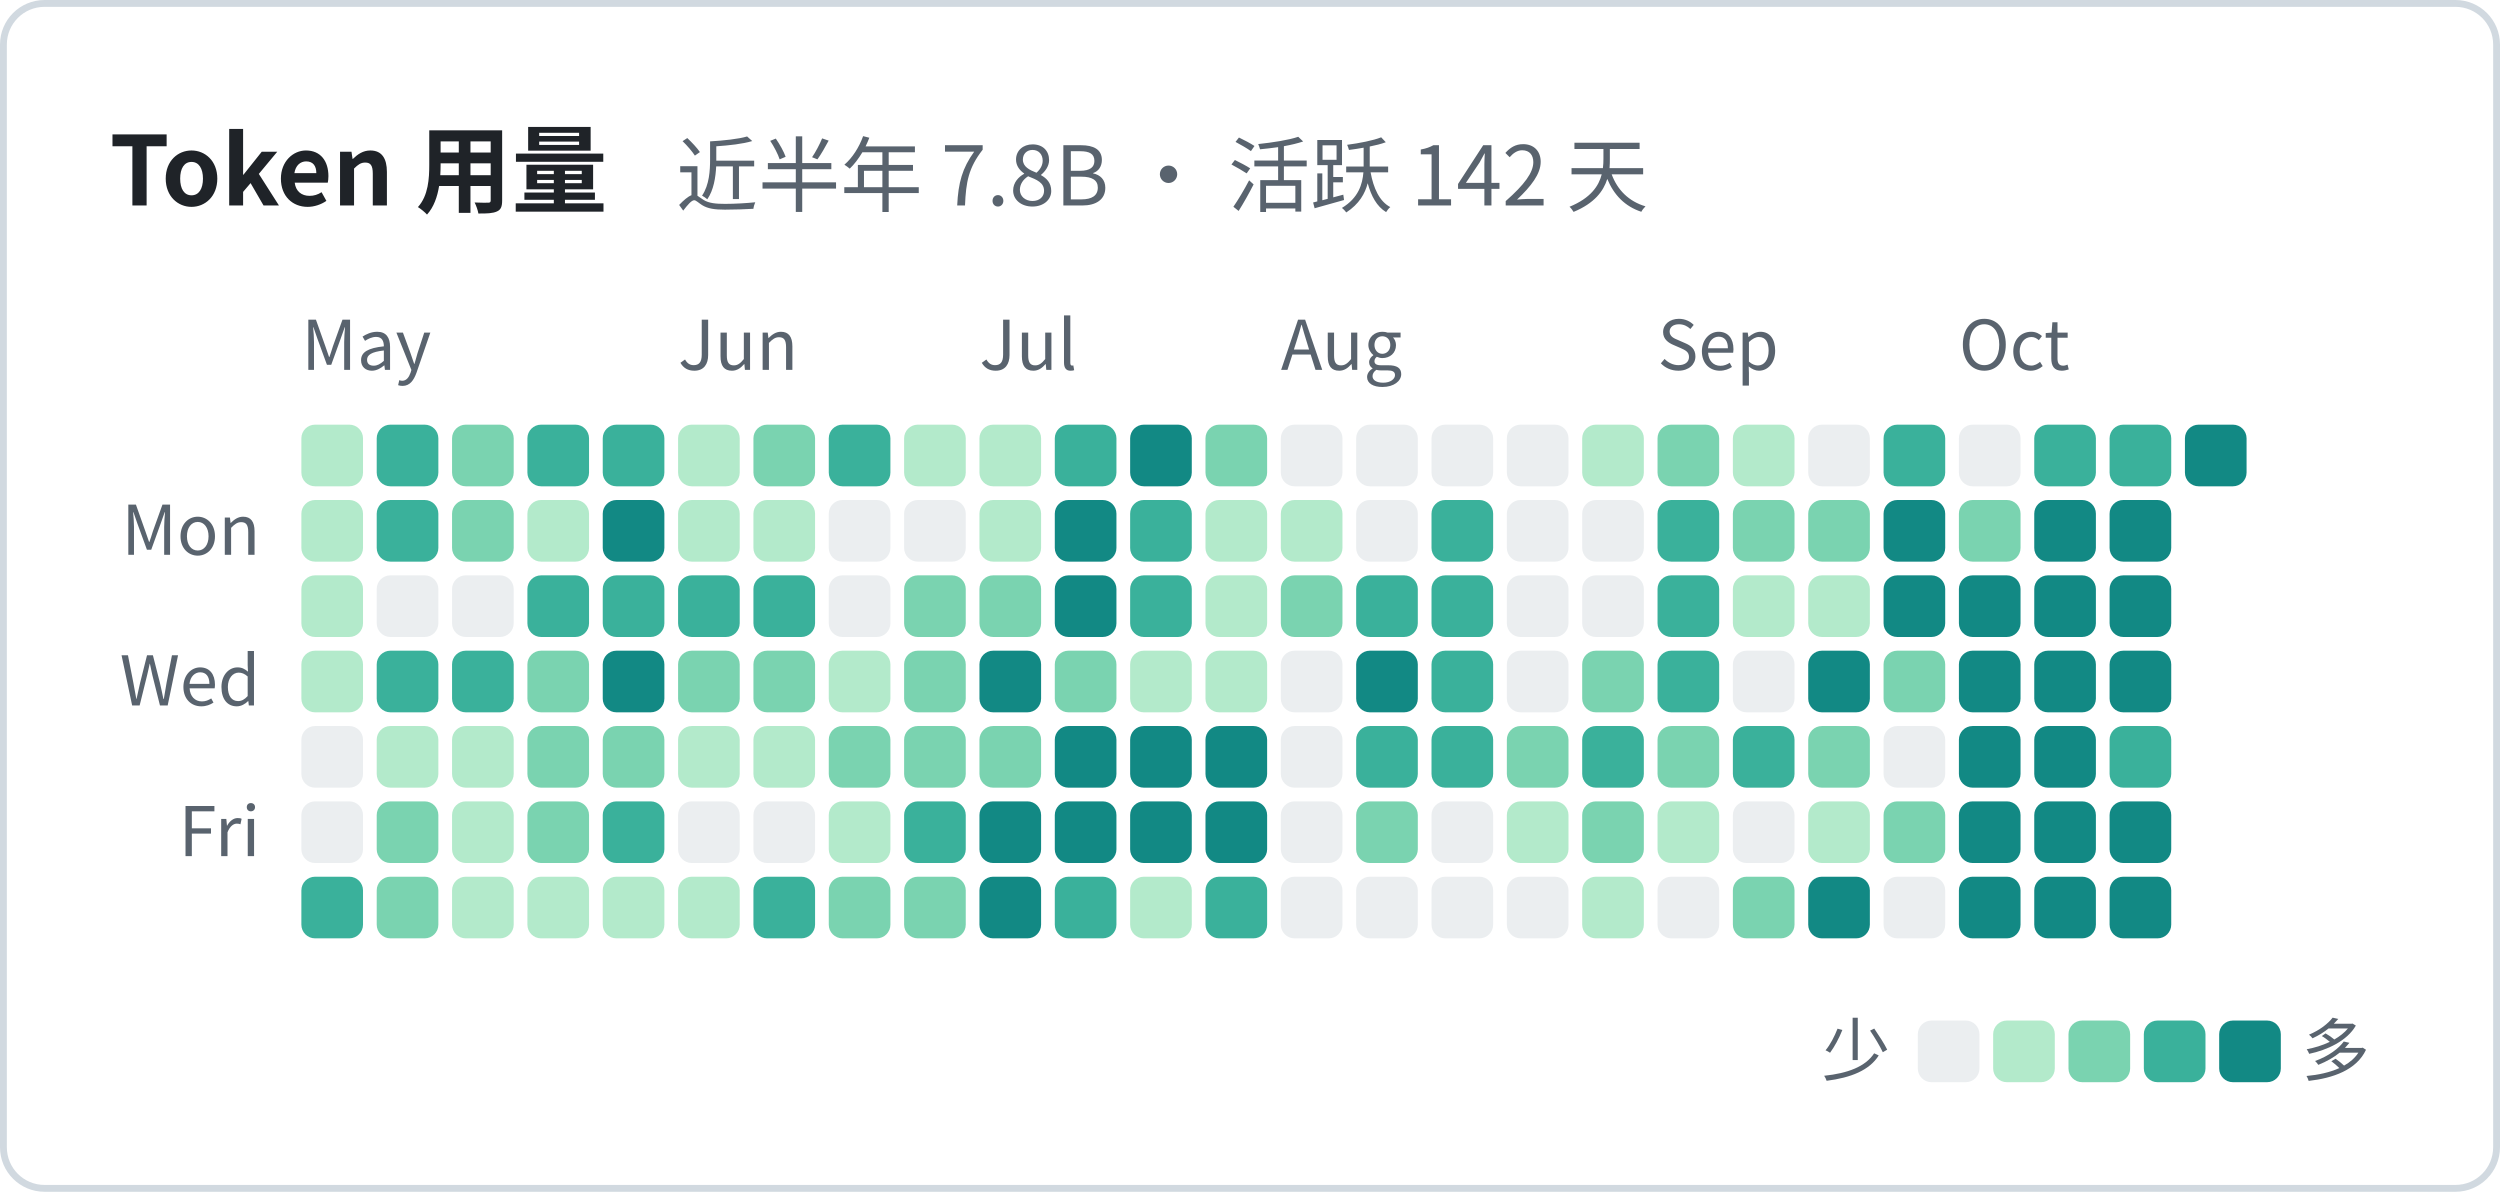
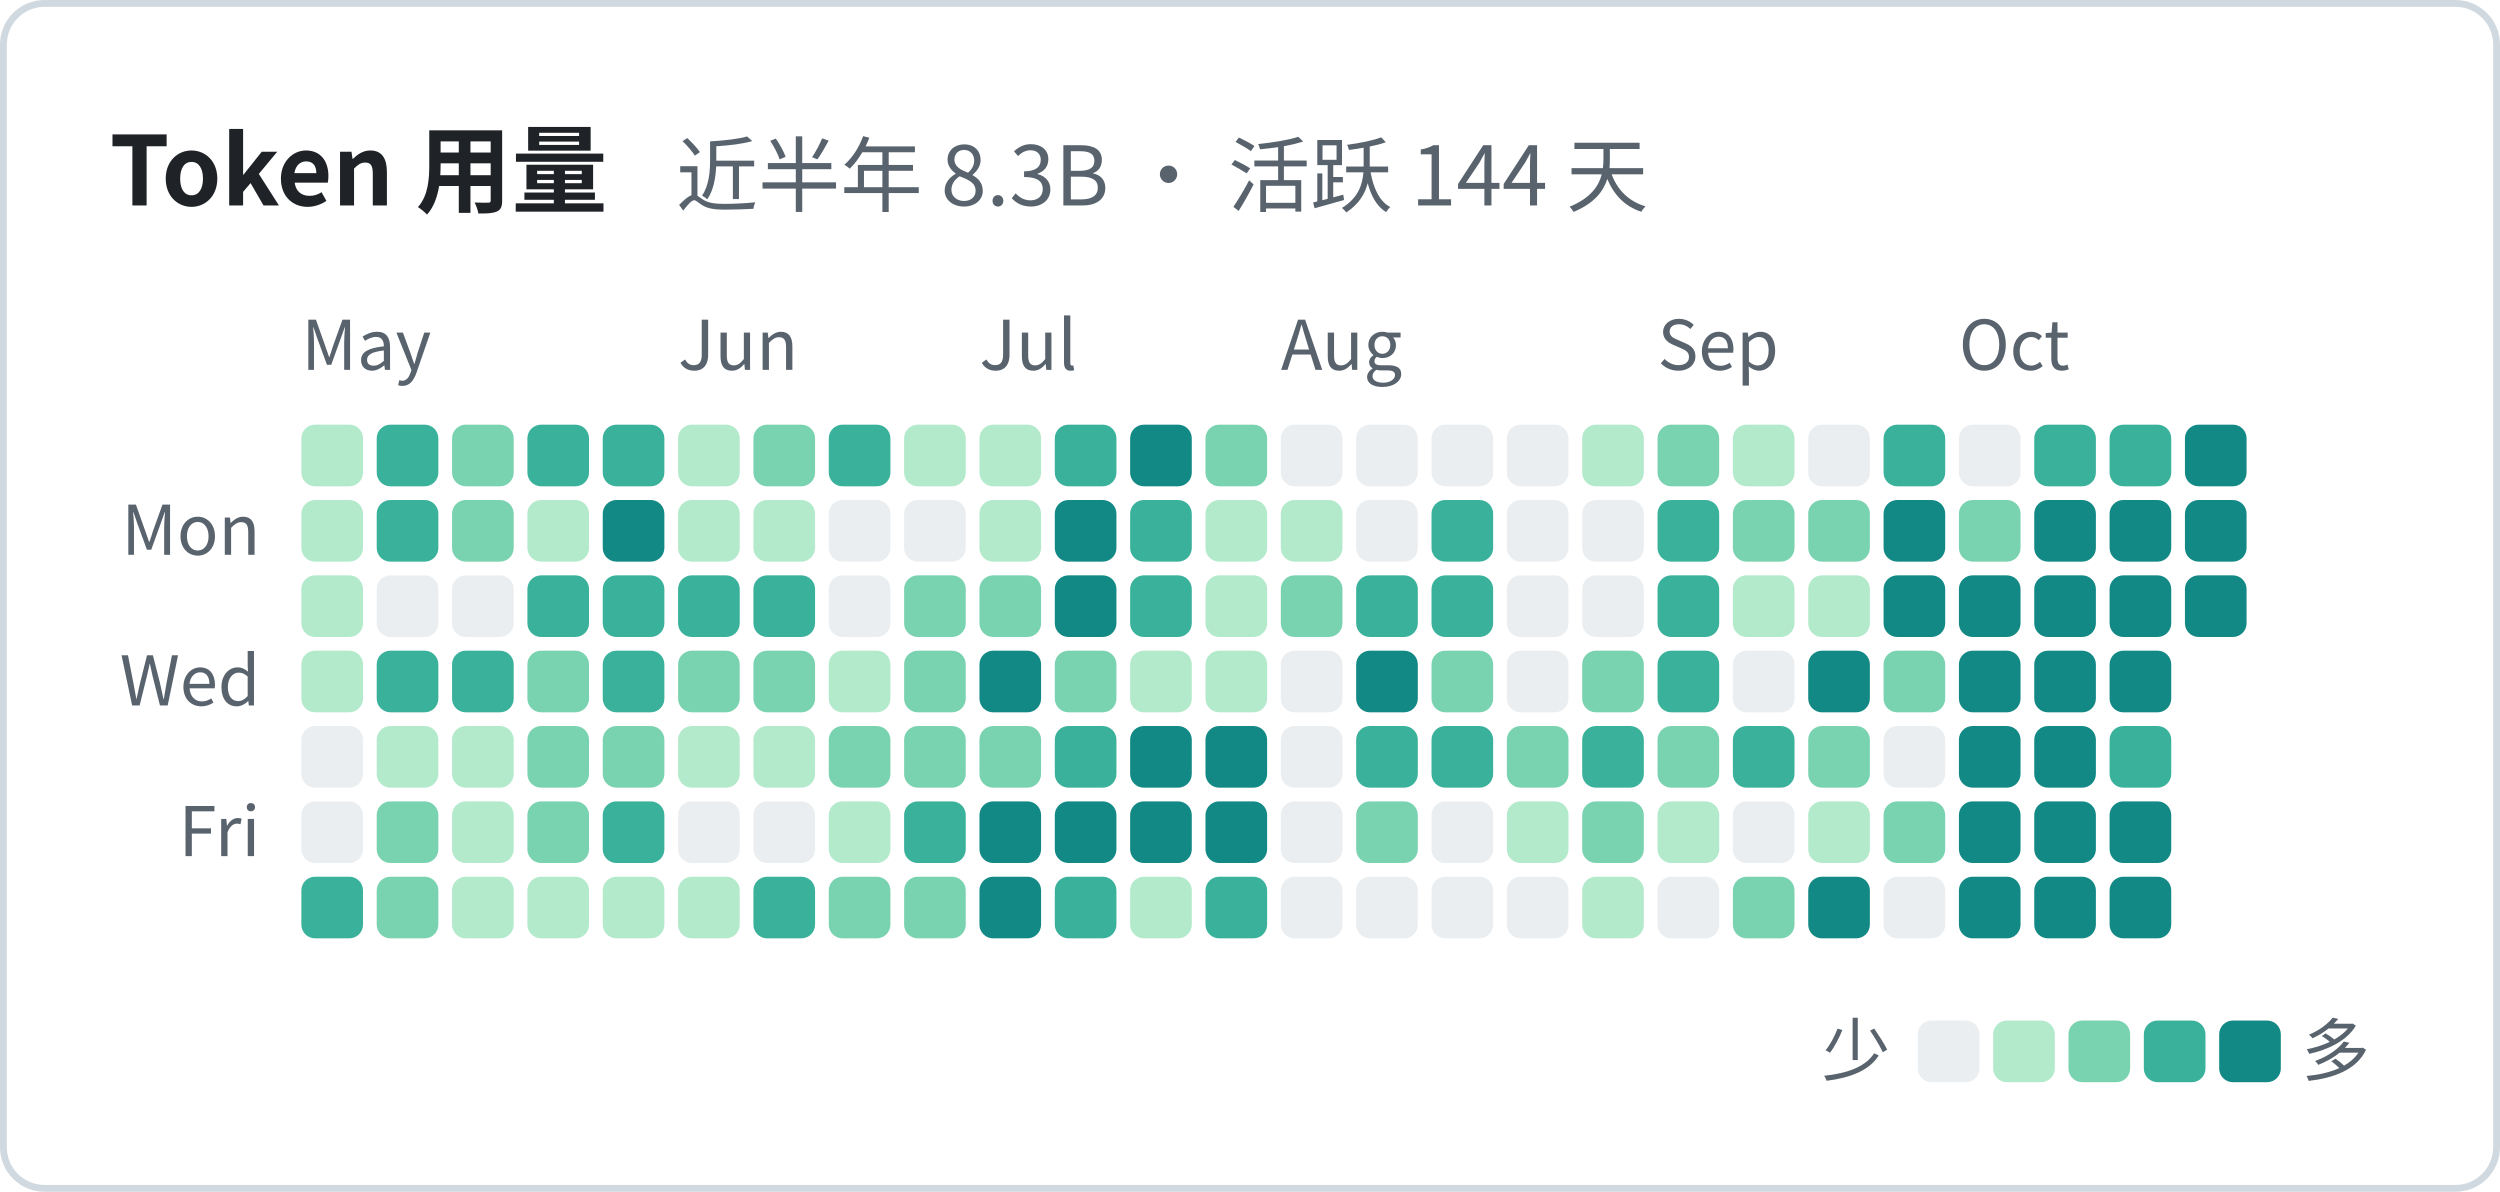
<svg xmlns="http://www.w3.org/2000/svg" width="365" height="174" viewBox="0 0 365 174" font-family="system-ui, -apple-system, 'Segoe UI', 'PingFang SC', 'Microsoft YaHei', 'Noto Sans CJK SC', sans-serif">
  <rect x="0.5" y="0.5" width="364" height="173" rx="6" fill="none" stroke="#d1d9e0" />
-   <text x="16" y="30" font-size="14" font-weight="600" fill="#1f2328">Token 用量<tspan dx="10" font-size="12" font-weight="400" fill="#59636e">近半年 7.8B · 活跃 142 天</tspan>
+   <text x="16" y="30" font-size="14" font-weight="600" fill="#1f2328">Token 用量<tspan dx="10" font-size="12" font-weight="400" fill="#59636e">近半年 8.3B · 活跃 144 天</tspan>
  </text>
  <text x="44" y="54" font-size="10" fill="#59636e">May</text>
  <text x="99" y="54" font-size="10" fill="#59636e">Jun</text>
  <text x="143" y="54" font-size="10" fill="#59636e">Jul</text>
  <text x="187" y="54" font-size="10" fill="#59636e">Aug</text>
  <text x="242" y="54" font-size="10" fill="#59636e">Sep</text>
  <text x="286" y="54" font-size="10" fill="#59636e">Oct</text>
  <text x="38" y="81" font-size="10" text-anchor="end" fill="#59636e">Mon</text>
  <text x="38" y="103" font-size="10" text-anchor="end" fill="#59636e">Wed</text>
  <text x="38" y="125" font-size="10" text-anchor="end" fill="#59636e">Fri</text>
  <rect x="44" y="62" width="9" height="9" rx="2" fill="#b3eacb" />
  <rect x="44" y="73" width="9" height="9" rx="2" fill="#b3eacb" />
  <rect x="44" y="84" width="9" height="9" rx="2" fill="#b3eacb" />
  <rect x="44" y="95" width="9" height="9" rx="2" fill="#b3eacb" />
  <rect x="44" y="106" width="9" height="9" rx="2" fill="#ebeef0" />
  <rect x="44" y="117" width="9" height="9" rx="2" fill="#ebeef0" />
  <rect x="44" y="128" width="9" height="9" rx="2" fill="#3ab19b" />
  <rect x="55" y="62" width="9" height="9" rx="2" fill="#3ab19b" />
  <rect x="55" y="73" width="9" height="9" rx="2" fill="#3ab19b" />
  <rect x="55" y="84" width="9" height="9" rx="2" fill="#ebeef0" />
  <rect x="55" y="95" width="9" height="9" rx="2" fill="#3ab19b" />
  <rect x="55" y="106" width="9" height="9" rx="2" fill="#b3eacb" />
  <rect x="55" y="117" width="9" height="9" rx="2" fill="#7ad3b0" />
  <rect x="55" y="128" width="9" height="9" rx="2" fill="#7ad3b0" />
  <rect x="66" y="62" width="9" height="9" rx="2" fill="#7ad3b0" />
  <rect x="66" y="73" width="9" height="9" rx="2" fill="#7ad3b0" />
  <rect x="66" y="84" width="9" height="9" rx="2" fill="#ebeef0" />
  <rect x="66" y="95" width="9" height="9" rx="2" fill="#3ab19b" />
  <rect x="66" y="106" width="9" height="9" rx="2" fill="#b3eacb" />
  <rect x="66" y="117" width="9" height="9" rx="2" fill="#b3eacb" />
  <rect x="66" y="128" width="9" height="9" rx="2" fill="#b3eacb" />
  <rect x="77" y="62" width="9" height="9" rx="2" fill="#3ab19b" />
  <rect x="77" y="73" width="9" height="9" rx="2" fill="#b3eacb" />
  <rect x="77" y="84" width="9" height="9" rx="2" fill="#3ab19b" />
  <rect x="77" y="95" width="9" height="9" rx="2" fill="#7ad3b0" />
  <rect x="77" y="106" width="9" height="9" rx="2" fill="#7ad3b0" />
  <rect x="77" y="117" width="9" height="9" rx="2" fill="#7ad3b0" />
  <rect x="77" y="128" width="9" height="9" rx="2" fill="#b3eacb" />
  <rect x="88" y="62" width="9" height="9" rx="2" fill="#3ab19b" />
  <rect x="88" y="73" width="9" height="9" rx="2" fill="#128984" />
  <rect x="88" y="84" width="9" height="9" rx="2" fill="#3ab19b" />
-   <rect x="88" y="95" width="9" height="9" rx="2" fill="#128984" />
+   <rect x="88" y="95" width="9" height="9" rx="2" fill="#3ab19b" />
  <rect x="88" y="106" width="9" height="9" rx="2" fill="#7ad3b0" />
  <rect x="88" y="117" width="9" height="9" rx="2" fill="#3ab19b" />
  <rect x="88" y="128" width="9" height="9" rx="2" fill="#b3eacb" />
  <rect x="99" y="62" width="9" height="9" rx="2" fill="#b3eacb" />
  <rect x="99" y="73" width="9" height="9" rx="2" fill="#b3eacb" />
  <rect x="99" y="84" width="9" height="9" rx="2" fill="#3ab19b" />
  <rect x="99" y="95" width="9" height="9" rx="2" fill="#7ad3b0" />
  <rect x="99" y="106" width="9" height="9" rx="2" fill="#b3eacb" />
  <rect x="99" y="117" width="9" height="9" rx="2" fill="#ebeef0" />
  <rect x="99" y="128" width="9" height="9" rx="2" fill="#b3eacb" />
  <rect x="110" y="62" width="9" height="9" rx="2" fill="#7ad3b0" />
  <rect x="110" y="73" width="9" height="9" rx="2" fill="#b3eacb" />
  <rect x="110" y="84" width="9" height="9" rx="2" fill="#3ab19b" />
  <rect x="110" y="95" width="9" height="9" rx="2" fill="#7ad3b0" />
  <rect x="110" y="106" width="9" height="9" rx="2" fill="#b3eacb" />
  <rect x="110" y="117" width="9" height="9" rx="2" fill="#ebeef0" />
  <rect x="110" y="128" width="9" height="9" rx="2" fill="#3ab19b" />
  <rect x="121" y="62" width="9" height="9" rx="2" fill="#3ab19b" />
  <rect x="121" y="73" width="9" height="9" rx="2" fill="#ebeef0" />
  <rect x="121" y="84" width="9" height="9" rx="2" fill="#ebeef0" />
  <rect x="121" y="95" width="9" height="9" rx="2" fill="#b3eacb" />
  <rect x="121" y="106" width="9" height="9" rx="2" fill="#7ad3b0" />
  <rect x="121" y="117" width="9" height="9" rx="2" fill="#b3eacb" />
  <rect x="121" y="128" width="9" height="9" rx="2" fill="#7ad3b0" />
  <rect x="132" y="62" width="9" height="9" rx="2" fill="#b3eacb" />
  <rect x="132" y="73" width="9" height="9" rx="2" fill="#ebeef0" />
  <rect x="132" y="84" width="9" height="9" rx="2" fill="#7ad3b0" />
  <rect x="132" y="95" width="9" height="9" rx="2" fill="#7ad3b0" />
  <rect x="132" y="106" width="9" height="9" rx="2" fill="#7ad3b0" />
  <rect x="132" y="117" width="9" height="9" rx="2" fill="#3ab19b" />
  <rect x="132" y="128" width="9" height="9" rx="2" fill="#7ad3b0" />
  <rect x="143" y="62" width="9" height="9" rx="2" fill="#b3eacb" />
  <rect x="143" y="73" width="9" height="9" rx="2" fill="#b3eacb" />
  <rect x="143" y="84" width="9" height="9" rx="2" fill="#7ad3b0" />
  <rect x="143" y="95" width="9" height="9" rx="2" fill="#128984" />
  <rect x="143" y="106" width="9" height="9" rx="2" fill="#7ad3b0" />
  <rect x="143" y="117" width="9" height="9" rx="2" fill="#128984" />
  <rect x="143" y="128" width="9" height="9" rx="2" fill="#128984" />
  <rect x="154" y="62" width="9" height="9" rx="2" fill="#3ab19b" />
  <rect x="154" y="73" width="9" height="9" rx="2" fill="#128984" />
  <rect x="154" y="84" width="9" height="9" rx="2" fill="#128984" />
  <rect x="154" y="95" width="9" height="9" rx="2" fill="#7ad3b0" />
-   <rect x="154" y="106" width="9" height="9" rx="2" fill="#128984" />
+   <rect x="154" y="106" width="9" height="9" rx="2" fill="#3ab19b" />
  <rect x="154" y="117" width="9" height="9" rx="2" fill="#128984" />
  <rect x="154" y="128" width="9" height="9" rx="2" fill="#3ab19b" />
  <rect x="165" y="62" width="9" height="9" rx="2" fill="#128984" />
  <rect x="165" y="73" width="9" height="9" rx="2" fill="#3ab19b" />
  <rect x="165" y="84" width="9" height="9" rx="2" fill="#3ab19b" />
  <rect x="165" y="95" width="9" height="9" rx="2" fill="#b3eacb" />
  <rect x="165" y="106" width="9" height="9" rx="2" fill="#128984" />
  <rect x="165" y="117" width="9" height="9" rx="2" fill="#128984" />
  <rect x="165" y="128" width="9" height="9" rx="2" fill="#b3eacb" />
  <rect x="176" y="62" width="9" height="9" rx="2" fill="#7ad3b0" />
  <rect x="176" y="73" width="9" height="9" rx="2" fill="#b3eacb" />
  <rect x="176" y="84" width="9" height="9" rx="2" fill="#b3eacb" />
  <rect x="176" y="95" width="9" height="9" rx="2" fill="#b3eacb" />
  <rect x="176" y="106" width="9" height="9" rx="2" fill="#128984" />
  <rect x="176" y="117" width="9" height="9" rx="2" fill="#128984" />
  <rect x="176" y="128" width="9" height="9" rx="2" fill="#3ab19b" />
  <rect x="187" y="62" width="9" height="9" rx="2" fill="#ebeef0" />
  <rect x="187" y="73" width="9" height="9" rx="2" fill="#b3eacb" />
  <rect x="187" y="84" width="9" height="9" rx="2" fill="#7ad3b0" />
  <rect x="187" y="95" width="9" height="9" rx="2" fill="#ebeef0" />
  <rect x="187" y="106" width="9" height="9" rx="2" fill="#ebeef0" />
  <rect x="187" y="117" width="9" height="9" rx="2" fill="#ebeef0" />
  <rect x="187" y="128" width="9" height="9" rx="2" fill="#ebeef0" />
  <rect x="198" y="62" width="9" height="9" rx="2" fill="#ebeef0" />
  <rect x="198" y="73" width="9" height="9" rx="2" fill="#ebeef0" />
  <rect x="198" y="84" width="9" height="9" rx="2" fill="#3ab19b" />
  <rect x="198" y="95" width="9" height="9" rx="2" fill="#128984" />
  <rect x="198" y="106" width="9" height="9" rx="2" fill="#3ab19b" />
  <rect x="198" y="117" width="9" height="9" rx="2" fill="#7ad3b0" />
  <rect x="198" y="128" width="9" height="9" rx="2" fill="#ebeef0" />
  <rect x="209" y="62" width="9" height="9" rx="2" fill="#ebeef0" />
  <rect x="209" y="73" width="9" height="9" rx="2" fill="#3ab19b" />
  <rect x="209" y="84" width="9" height="9" rx="2" fill="#3ab19b" />
-   <rect x="209" y="95" width="9" height="9" rx="2" fill="#3ab19b" />
+   <rect x="209" y="95" width="9" height="9" rx="2" fill="#7ad3b0" />
  <rect x="209" y="106" width="9" height="9" rx="2" fill="#3ab19b" />
  <rect x="209" y="117" width="9" height="9" rx="2" fill="#ebeef0" />
  <rect x="209" y="128" width="9" height="9" rx="2" fill="#ebeef0" />
  <rect x="220" y="62" width="9" height="9" rx="2" fill="#ebeef0" />
  <rect x="220" y="73" width="9" height="9" rx="2" fill="#ebeef0" />
  <rect x="220" y="84" width="9" height="9" rx="2" fill="#ebeef0" />
  <rect x="220" y="95" width="9" height="9" rx="2" fill="#ebeef0" />
  <rect x="220" y="106" width="9" height="9" rx="2" fill="#7ad3b0" />
  <rect x="220" y="117" width="9" height="9" rx="2" fill="#b3eacb" />
  <rect x="220" y="128" width="9" height="9" rx="2" fill="#ebeef0" />
  <rect x="231" y="62" width="9" height="9" rx="2" fill="#b3eacb" />
  <rect x="231" y="73" width="9" height="9" rx="2" fill="#ebeef0" />
  <rect x="231" y="84" width="9" height="9" rx="2" fill="#ebeef0" />
  <rect x="231" y="95" width="9" height="9" rx="2" fill="#7ad3b0" />
  <rect x="231" y="106" width="9" height="9" rx="2" fill="#3ab19b" />
  <rect x="231" y="117" width="9" height="9" rx="2" fill="#7ad3b0" />
  <rect x="231" y="128" width="9" height="9" rx="2" fill="#b3eacb" />
  <rect x="242" y="62" width="9" height="9" rx="2" fill="#7ad3b0" />
  <rect x="242" y="73" width="9" height="9" rx="2" fill="#3ab19b" />
  <rect x="242" y="84" width="9" height="9" rx="2" fill="#3ab19b" />
  <rect x="242" y="95" width="9" height="9" rx="2" fill="#3ab19b" />
  <rect x="242" y="106" width="9" height="9" rx="2" fill="#7ad3b0" />
  <rect x="242" y="117" width="9" height="9" rx="2" fill="#b3eacb" />
  <rect x="242" y="128" width="9" height="9" rx="2" fill="#ebeef0" />
  <rect x="253" y="62" width="9" height="9" rx="2" fill="#b3eacb" />
  <rect x="253" y="73" width="9" height="9" rx="2" fill="#7ad3b0" />
  <rect x="253" y="84" width="9" height="9" rx="2" fill="#b3eacb" />
  <rect x="253" y="95" width="9" height="9" rx="2" fill="#ebeef0" />
  <rect x="253" y="106" width="9" height="9" rx="2" fill="#3ab19b" />
  <rect x="253" y="117" width="9" height="9" rx="2" fill="#ebeef0" />
  <rect x="253" y="128" width="9" height="9" rx="2" fill="#7ad3b0" />
  <rect x="264" y="62" width="9" height="9" rx="2" fill="#ebeef0" />
  <rect x="264" y="73" width="9" height="9" rx="2" fill="#7ad3b0" />
  <rect x="264" y="84" width="9" height="9" rx="2" fill="#b3eacb" />
  <rect x="264" y="95" width="9" height="9" rx="2" fill="#128984" />
  <rect x="264" y="106" width="9" height="9" rx="2" fill="#7ad3b0" />
  <rect x="264" y="117" width="9" height="9" rx="2" fill="#b3eacb" />
  <rect x="264" y="128" width="9" height="9" rx="2" fill="#128984" />
  <rect x="275" y="62" width="9" height="9" rx="2" fill="#3ab19b" />
  <rect x="275" y="73" width="9" height="9" rx="2" fill="#128984" />
  <rect x="275" y="84" width="9" height="9" rx="2" fill="#128984" />
  <rect x="275" y="95" width="9" height="9" rx="2" fill="#7ad3b0" />
  <rect x="275" y="106" width="9" height="9" rx="2" fill="#ebeef0" />
  <rect x="275" y="117" width="9" height="9" rx="2" fill="#7ad3b0" />
  <rect x="275" y="128" width="9" height="9" rx="2" fill="#ebeef0" />
  <rect x="286" y="62" width="9" height="9" rx="2" fill="#ebeef0" />
  <rect x="286" y="73" width="9" height="9" rx="2" fill="#7ad3b0" />
  <rect x="286" y="84" width="9" height="9" rx="2" fill="#128984" />
  <rect x="286" y="95" width="9" height="9" rx="2" fill="#128984" />
  <rect x="286" y="106" width="9" height="9" rx="2" fill="#128984" />
  <rect x="286" y="117" width="9" height="9" rx="2" fill="#128984" />
  <rect x="286" y="128" width="9" height="9" rx="2" fill="#128984" />
  <rect x="297" y="62" width="9" height="9" rx="2" fill="#3ab19b" />
  <rect x="297" y="73" width="9" height="9" rx="2" fill="#128984" />
  <rect x="297" y="84" width="9" height="9" rx="2" fill="#128984" />
  <rect x="297" y="95" width="9" height="9" rx="2" fill="#128984" />
  <rect x="297" y="106" width="9" height="9" rx="2" fill="#128984" />
  <rect x="297" y="117" width="9" height="9" rx="2" fill="#128984" />
  <rect x="297" y="128" width="9" height="9" rx="2" fill="#128984" />
  <rect x="308" y="62" width="9" height="9" rx="2" fill="#3ab19b" />
  <rect x="308" y="73" width="9" height="9" rx="2" fill="#128984" />
  <rect x="308" y="84" width="9" height="9" rx="2" fill="#128984" />
  <rect x="308" y="95" width="9" height="9" rx="2" fill="#128984" />
  <rect x="308" y="106" width="9" height="9" rx="2" fill="#3ab19b" />
  <rect x="308" y="117" width="9" height="9" rx="2" fill="#128984" />
  <rect x="308" y="128" width="9" height="9" rx="2" fill="#128984" />
  <rect x="319" y="62" width="9" height="9" rx="2" fill="#128984" />
+   <rect x="319" y="73" width="9" height="9" rx="2" fill="#128984" />
+   <rect x="319" y="84" width="9" height="9" rx="2" fill="#128984" />
  <text x="276" y="157" font-size="10" text-anchor="end" fill="#59636e">少</text>
  <rect x="280" y="149" width="9" height="9" rx="2" fill="#ebeef0" />
  <rect x="291" y="149" width="9" height="9" rx="2" fill="#b3eacb" />
  <rect x="302" y="149" width="9" height="9" rx="2" fill="#7ad3b0" />
  <rect x="313" y="149" width="9" height="9" rx="2" fill="#3ab19b" />
  <rect x="324" y="149" width="9" height="9" rx="2" fill="#128984" />
  <text x="336" y="157" font-size="10" fill="#59636e">多</text>
</svg>
